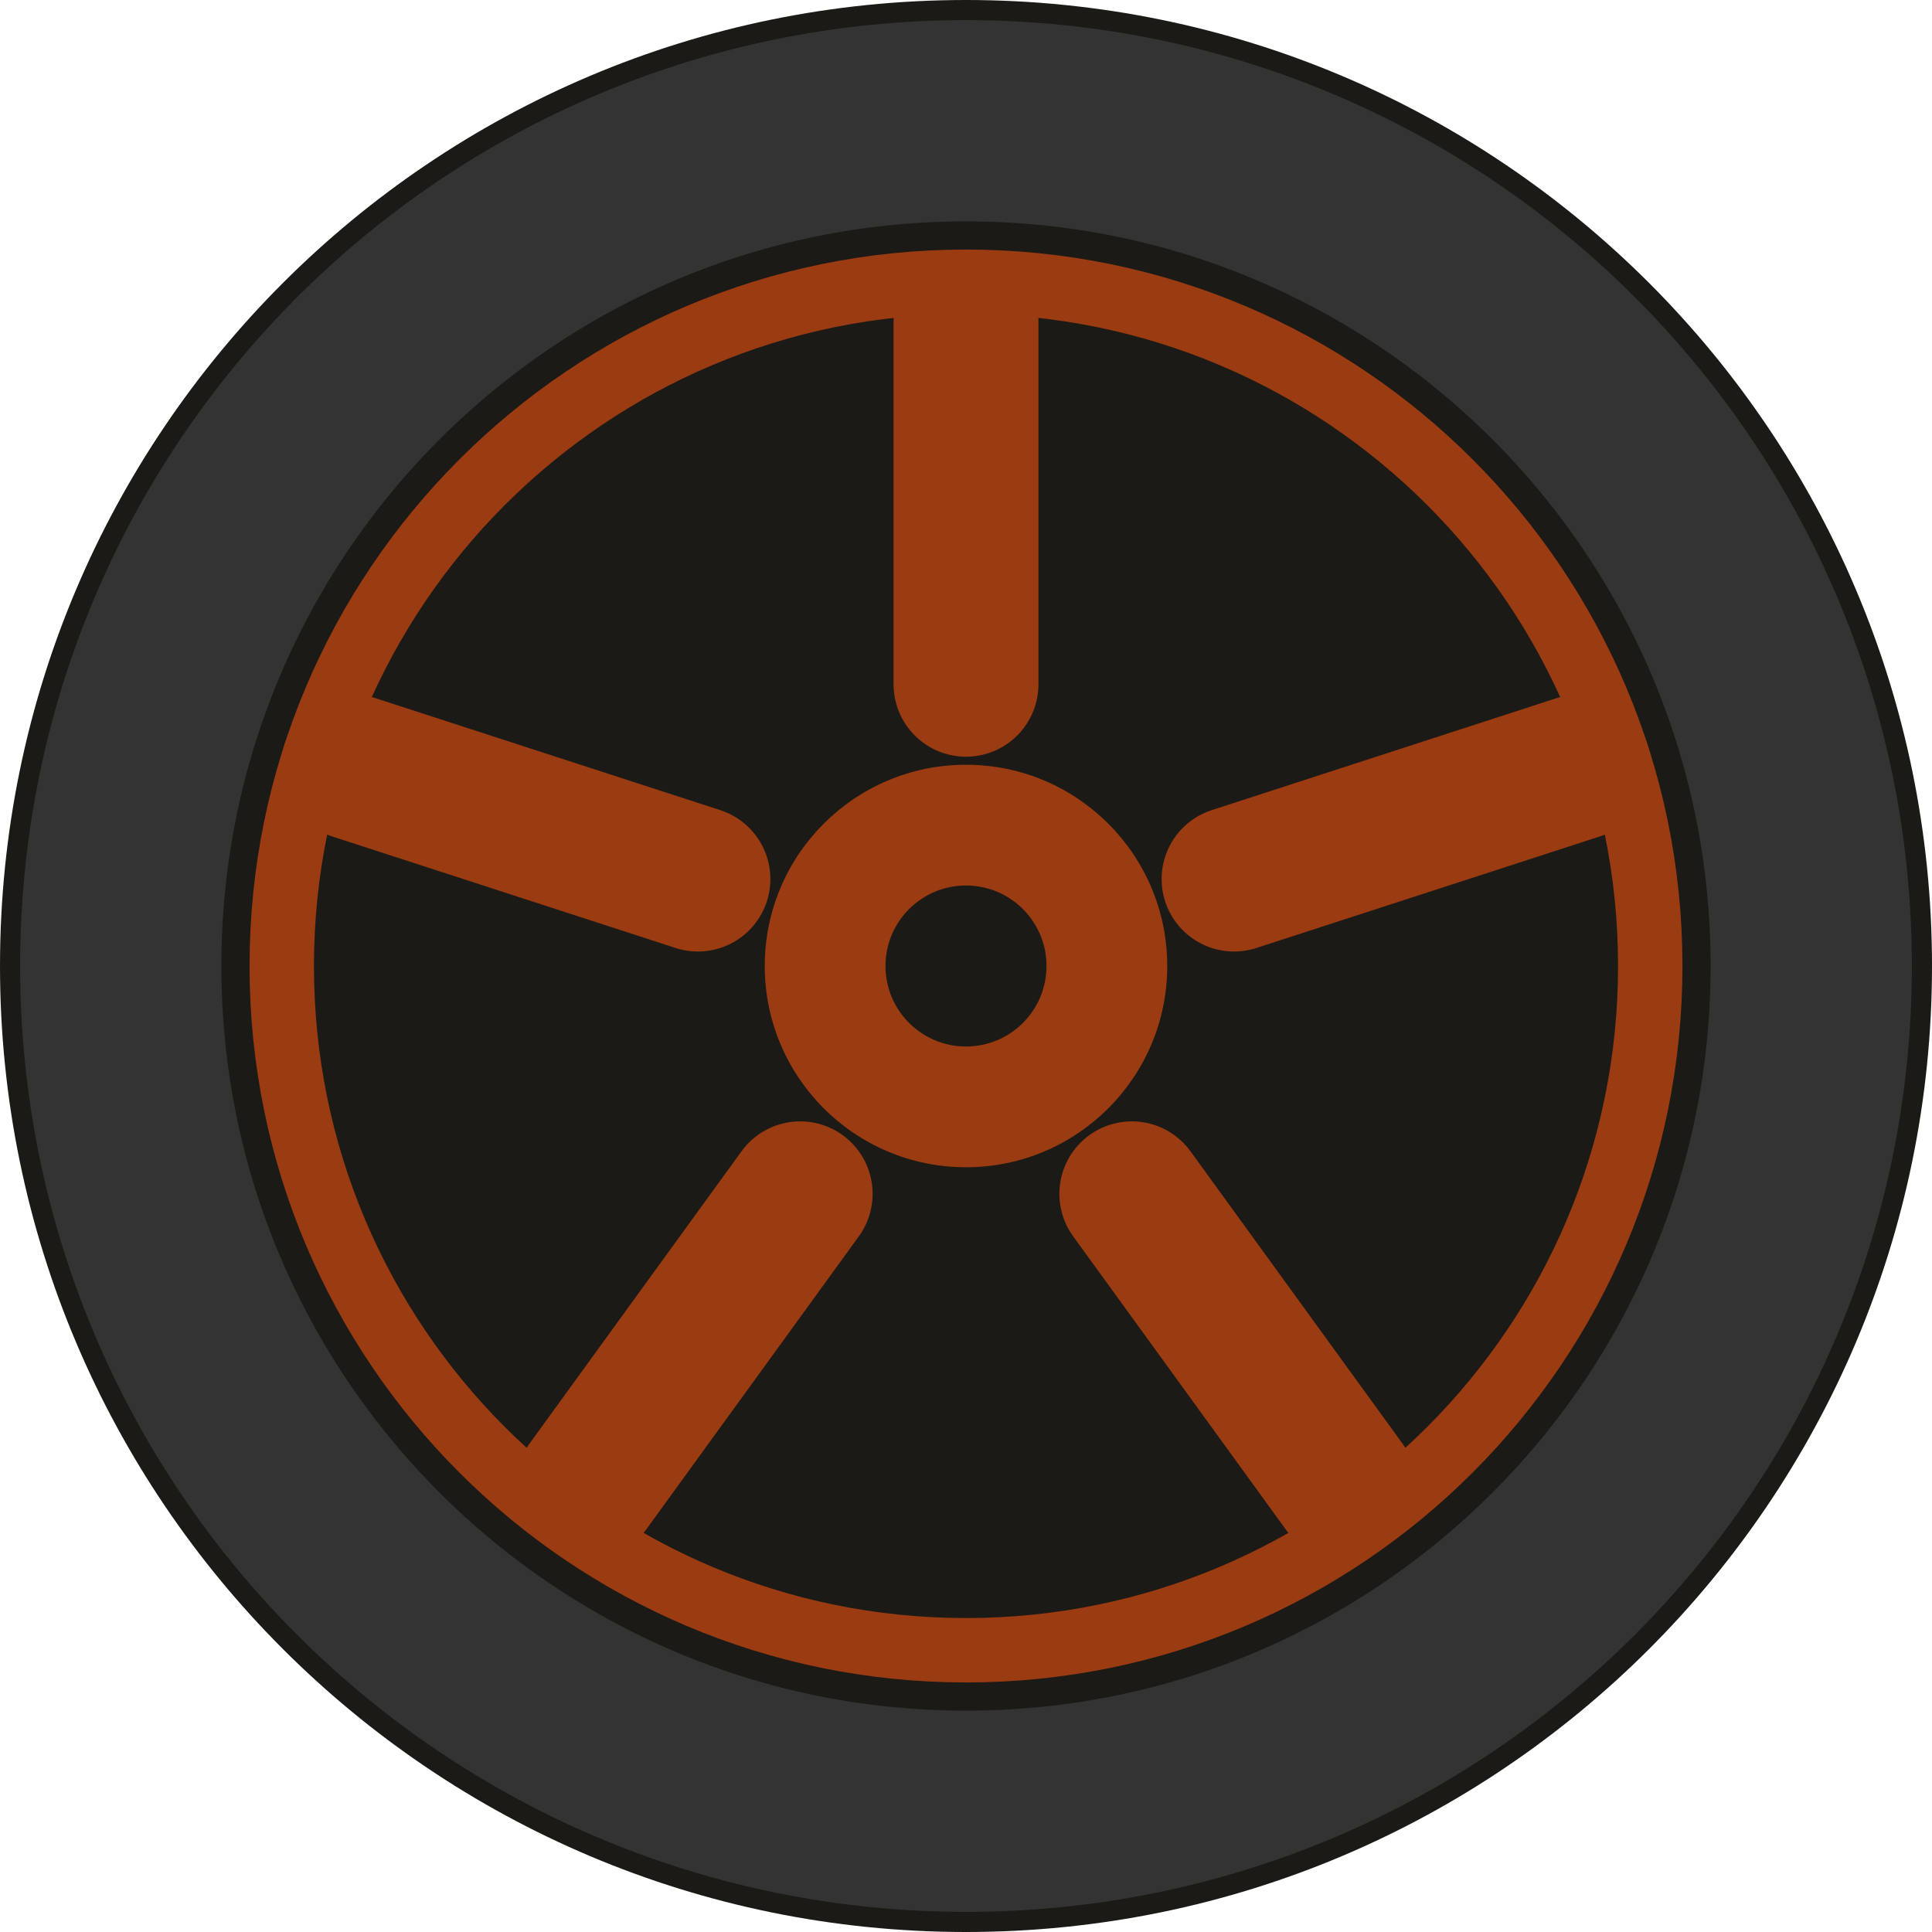
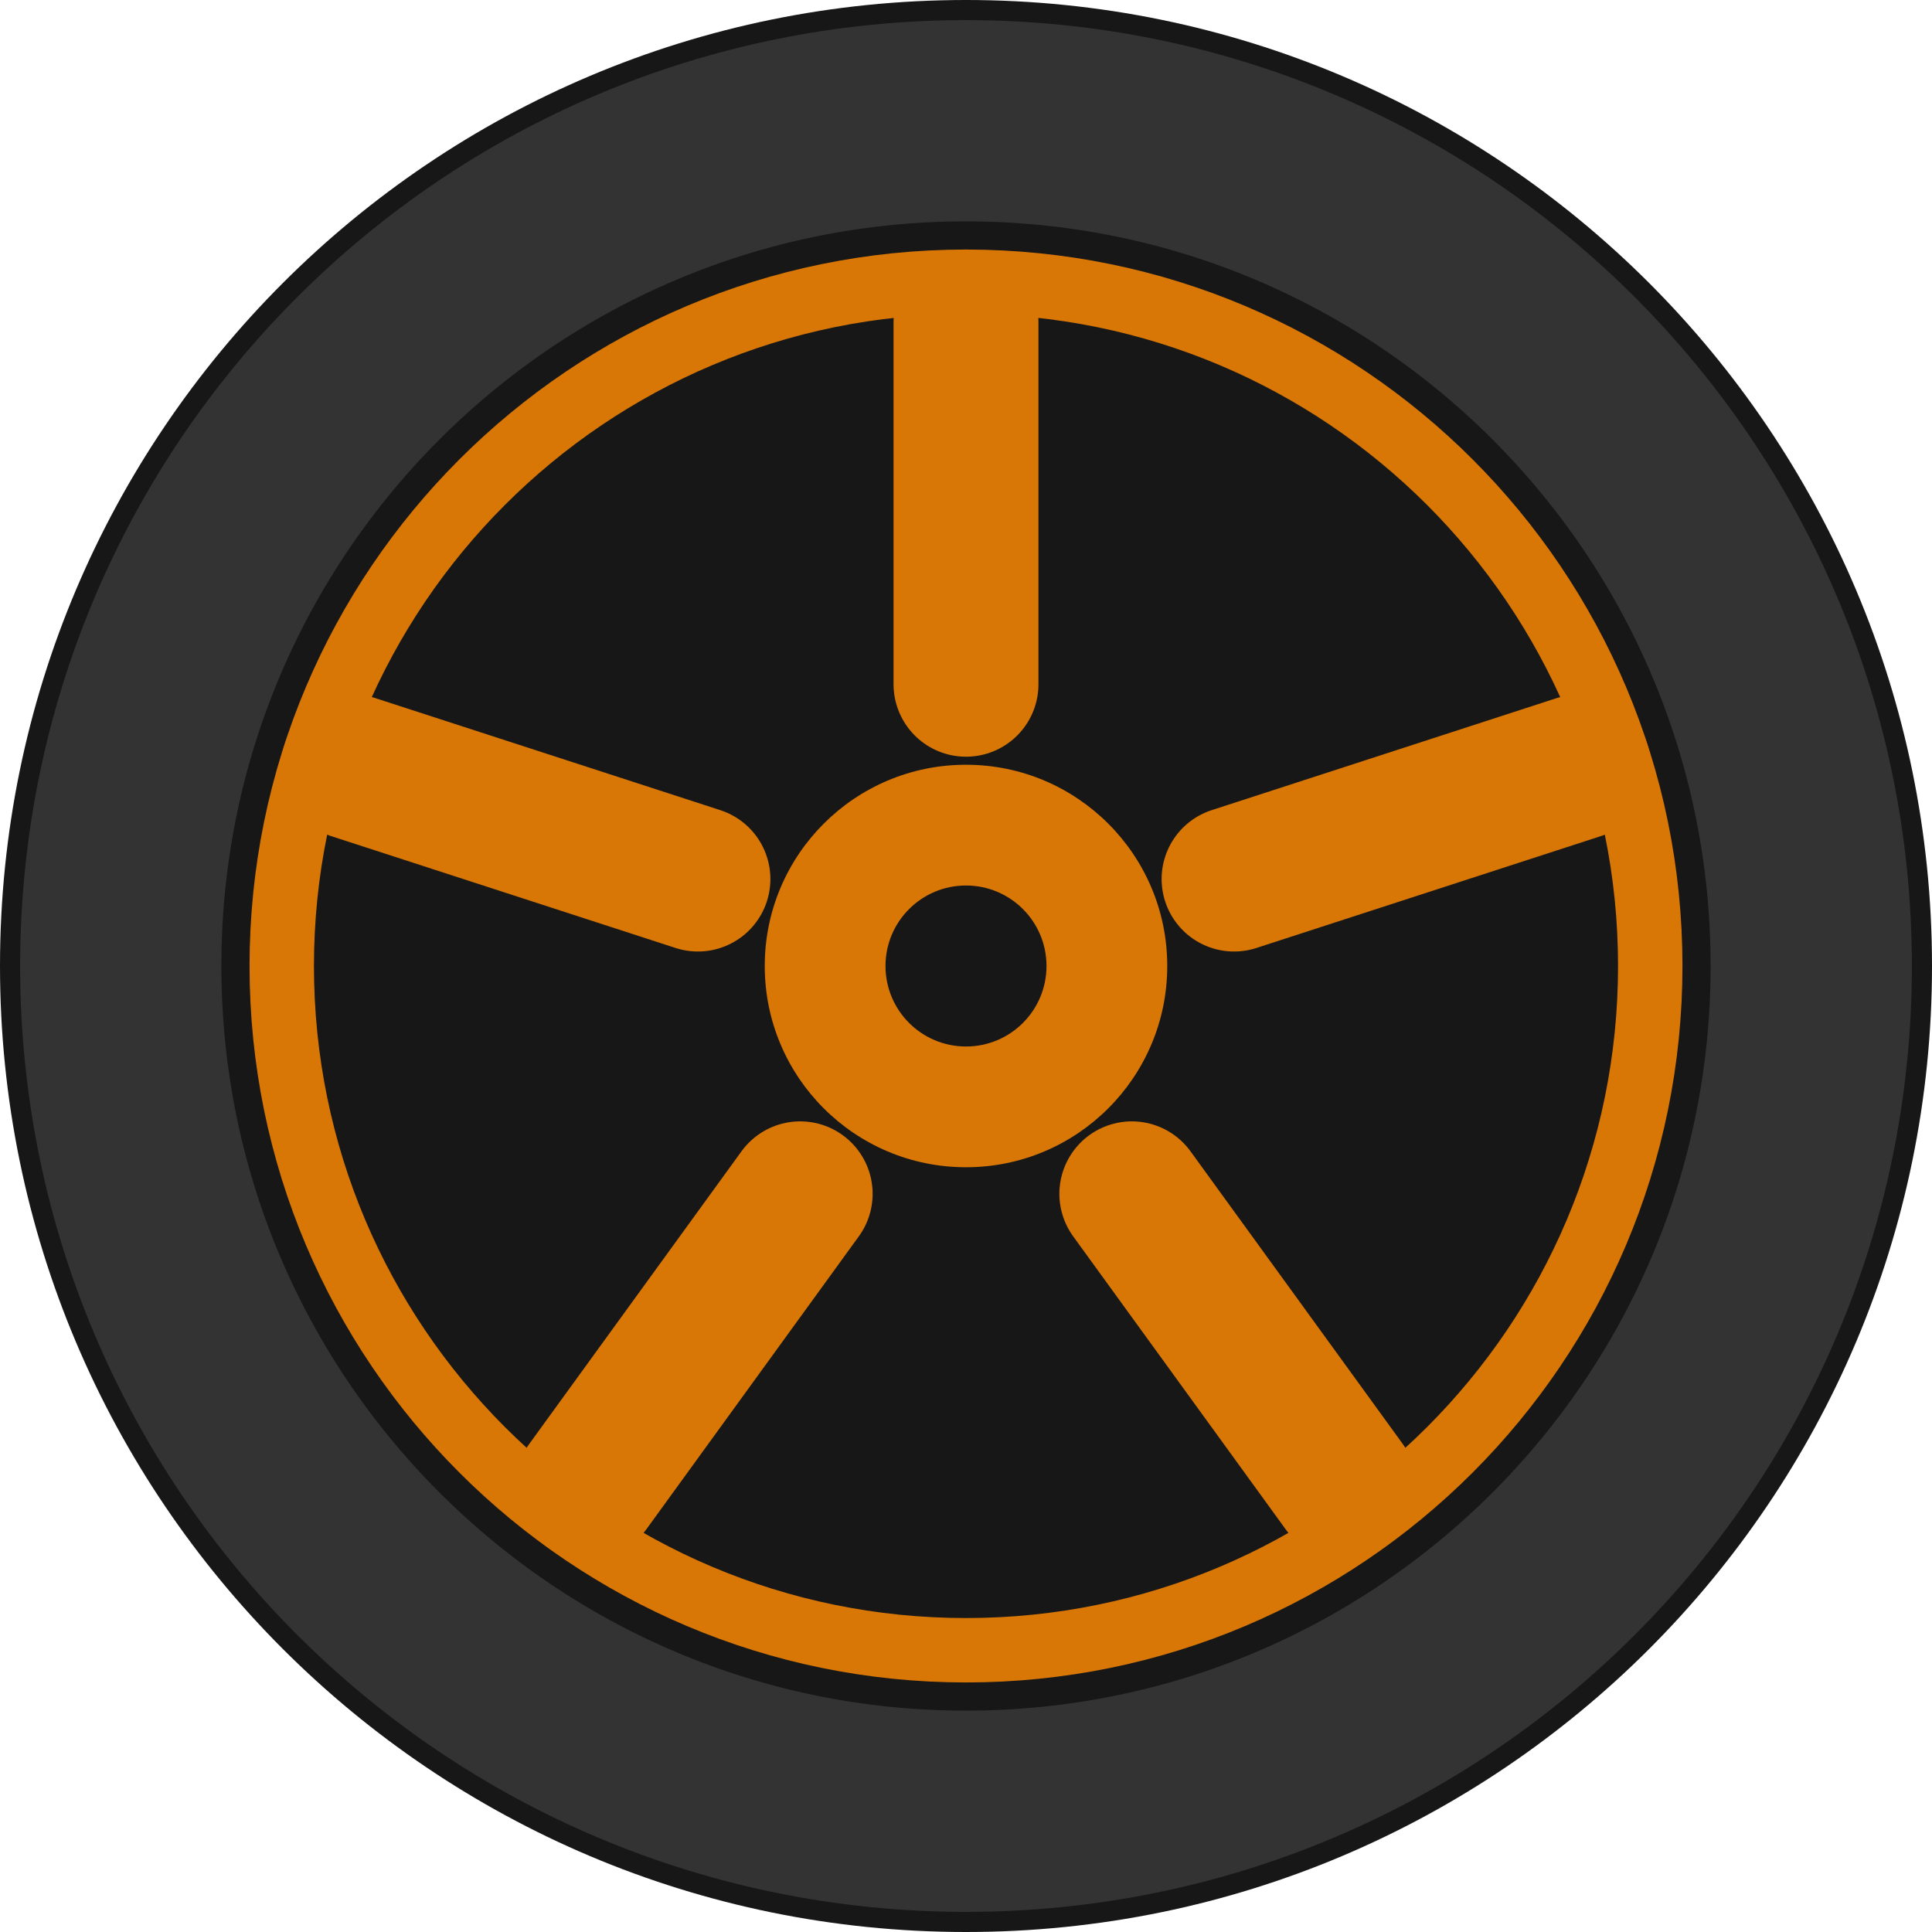
<svg xmlns="http://www.w3.org/2000/svg" viewBox="0 0 24 24" width="24" height="24">
-   <circle cx="12" cy="12" r="12" fill="#1C1A16" />
+   <circle cx="12" cy="12" r="12" fill="#171717" />
  <circle cx="12" cy="12" r="10.5" fill="none" stroke="#333" stroke-width="2.5" />
-   <circle cx="12" cy="12" r="8.5" fill="none" stroke="#9A3B12" stroke-width="0.8" />
-   <line x1="12.00" y1="8.50" x2="12.00" y2="4.00" stroke="#9A3B12" stroke-width="1.8" stroke-linecap="round" />
-   <line x1="15.33" y1="10.92" x2="19.61" y2="9.53" stroke="#9A3B12" stroke-width="1.8" stroke-linecap="round" />
-   <line x1="14.06" y1="14.83" x2="16.70" y2="18.47" stroke="#9A3B12" stroke-width="1.8" stroke-linecap="round" />
-   <line x1="9.94" y1="14.83" x2="7.30" y2="18.47" stroke="#9A3B12" stroke-width="1.8" stroke-linecap="round" />
-   <line x1="8.67" y1="10.92" x2="4.39" y2="9.53" stroke="#9A3B12" stroke-width="1.8" stroke-linecap="round" />
-   <circle cx="12" cy="12" r="2.5" fill="#9A3B12" />
-   <circle cx="12" cy="12" r="1" fill="#1C1A16" />
+   <circle cx="12" cy="12" r="8.5" fill="none" stroke="#D97706" stroke-width="0.8" />
+   <line x1="12.00" y1="8.50" x2="12.00" y2="4.00" stroke="#D97706" stroke-width="1.8" stroke-linecap="round" />
+   <line x1="15.33" y1="10.92" x2="19.61" y2="9.53" stroke="#D97706" stroke-width="1.8" stroke-linecap="round" />
+   <line x1="14.06" y1="14.83" x2="16.70" y2="18.47" stroke="#D97706" stroke-width="1.8" stroke-linecap="round" />
+   <line x1="9.94" y1="14.83" x2="7.30" y2="18.47" stroke="#D97706" stroke-width="1.8" stroke-linecap="round" />
+   <line x1="8.67" y1="10.92" x2="4.39" y2="9.53" stroke="#D97706" stroke-width="1.8" stroke-linecap="round" />
+   <circle cx="12" cy="12" r="2.5" fill="#D97706" />
+   <circle cx="12" cy="12" r="1" fill="#171717" />
</svg>
